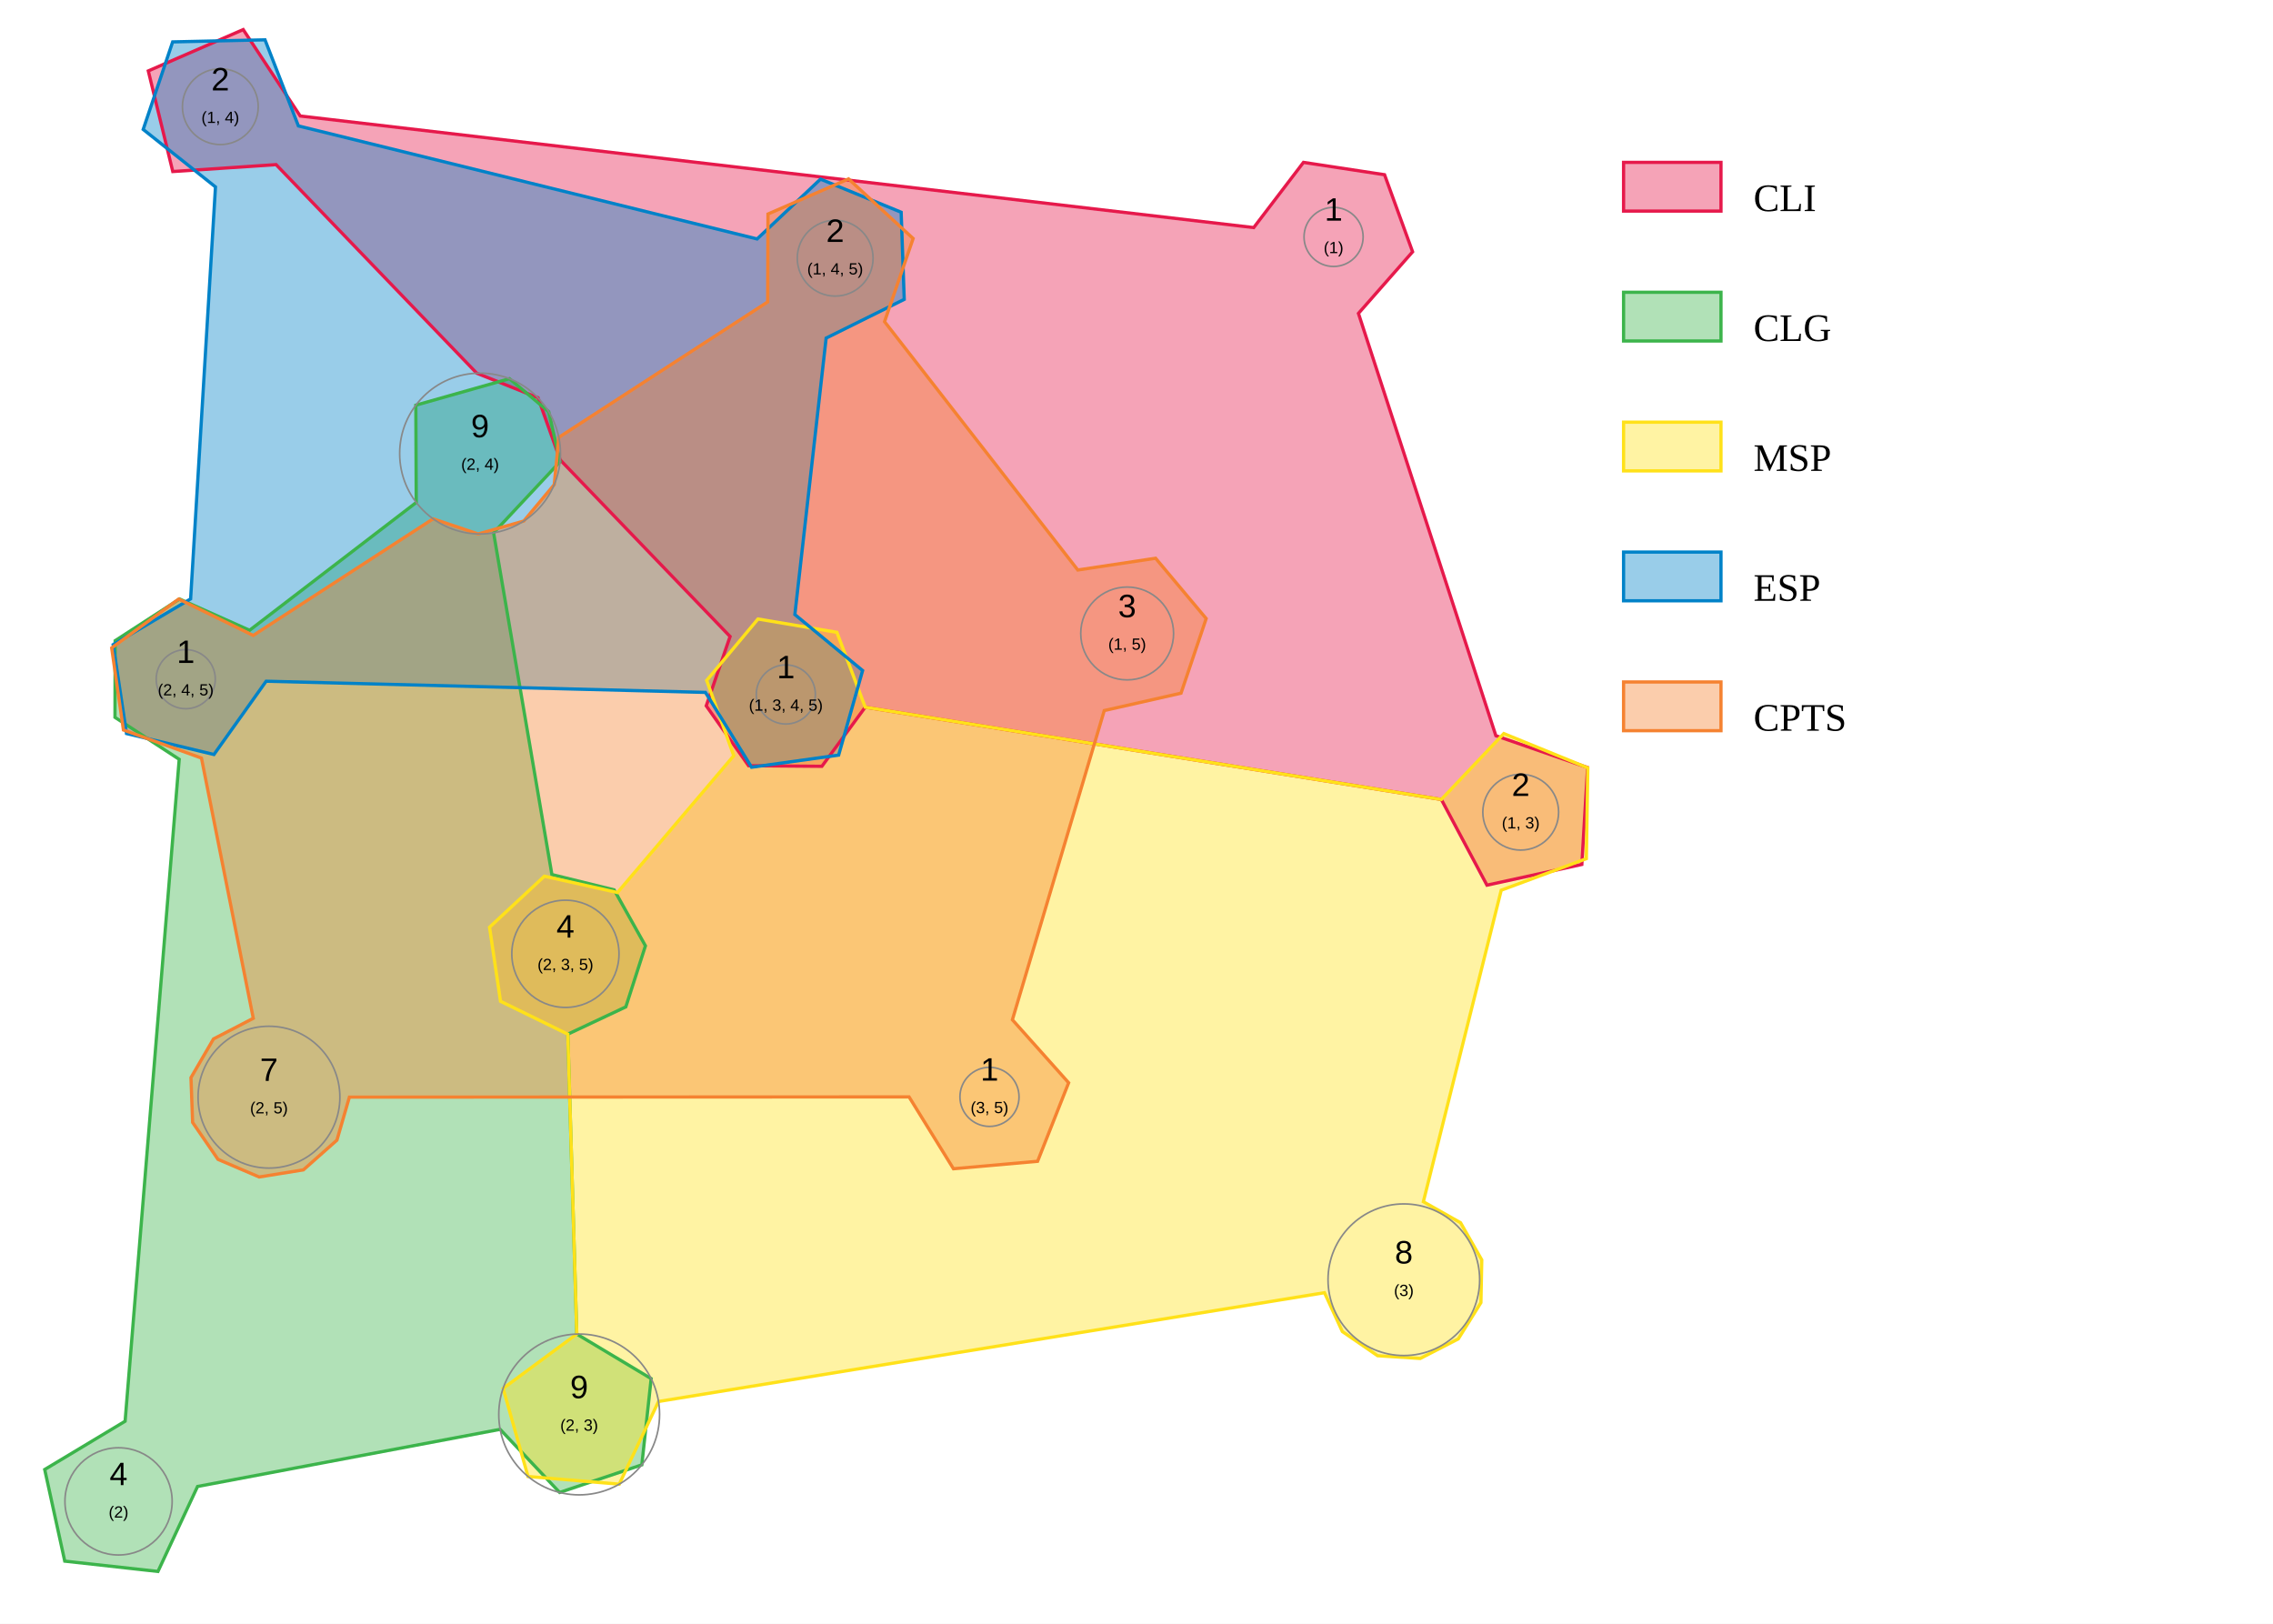
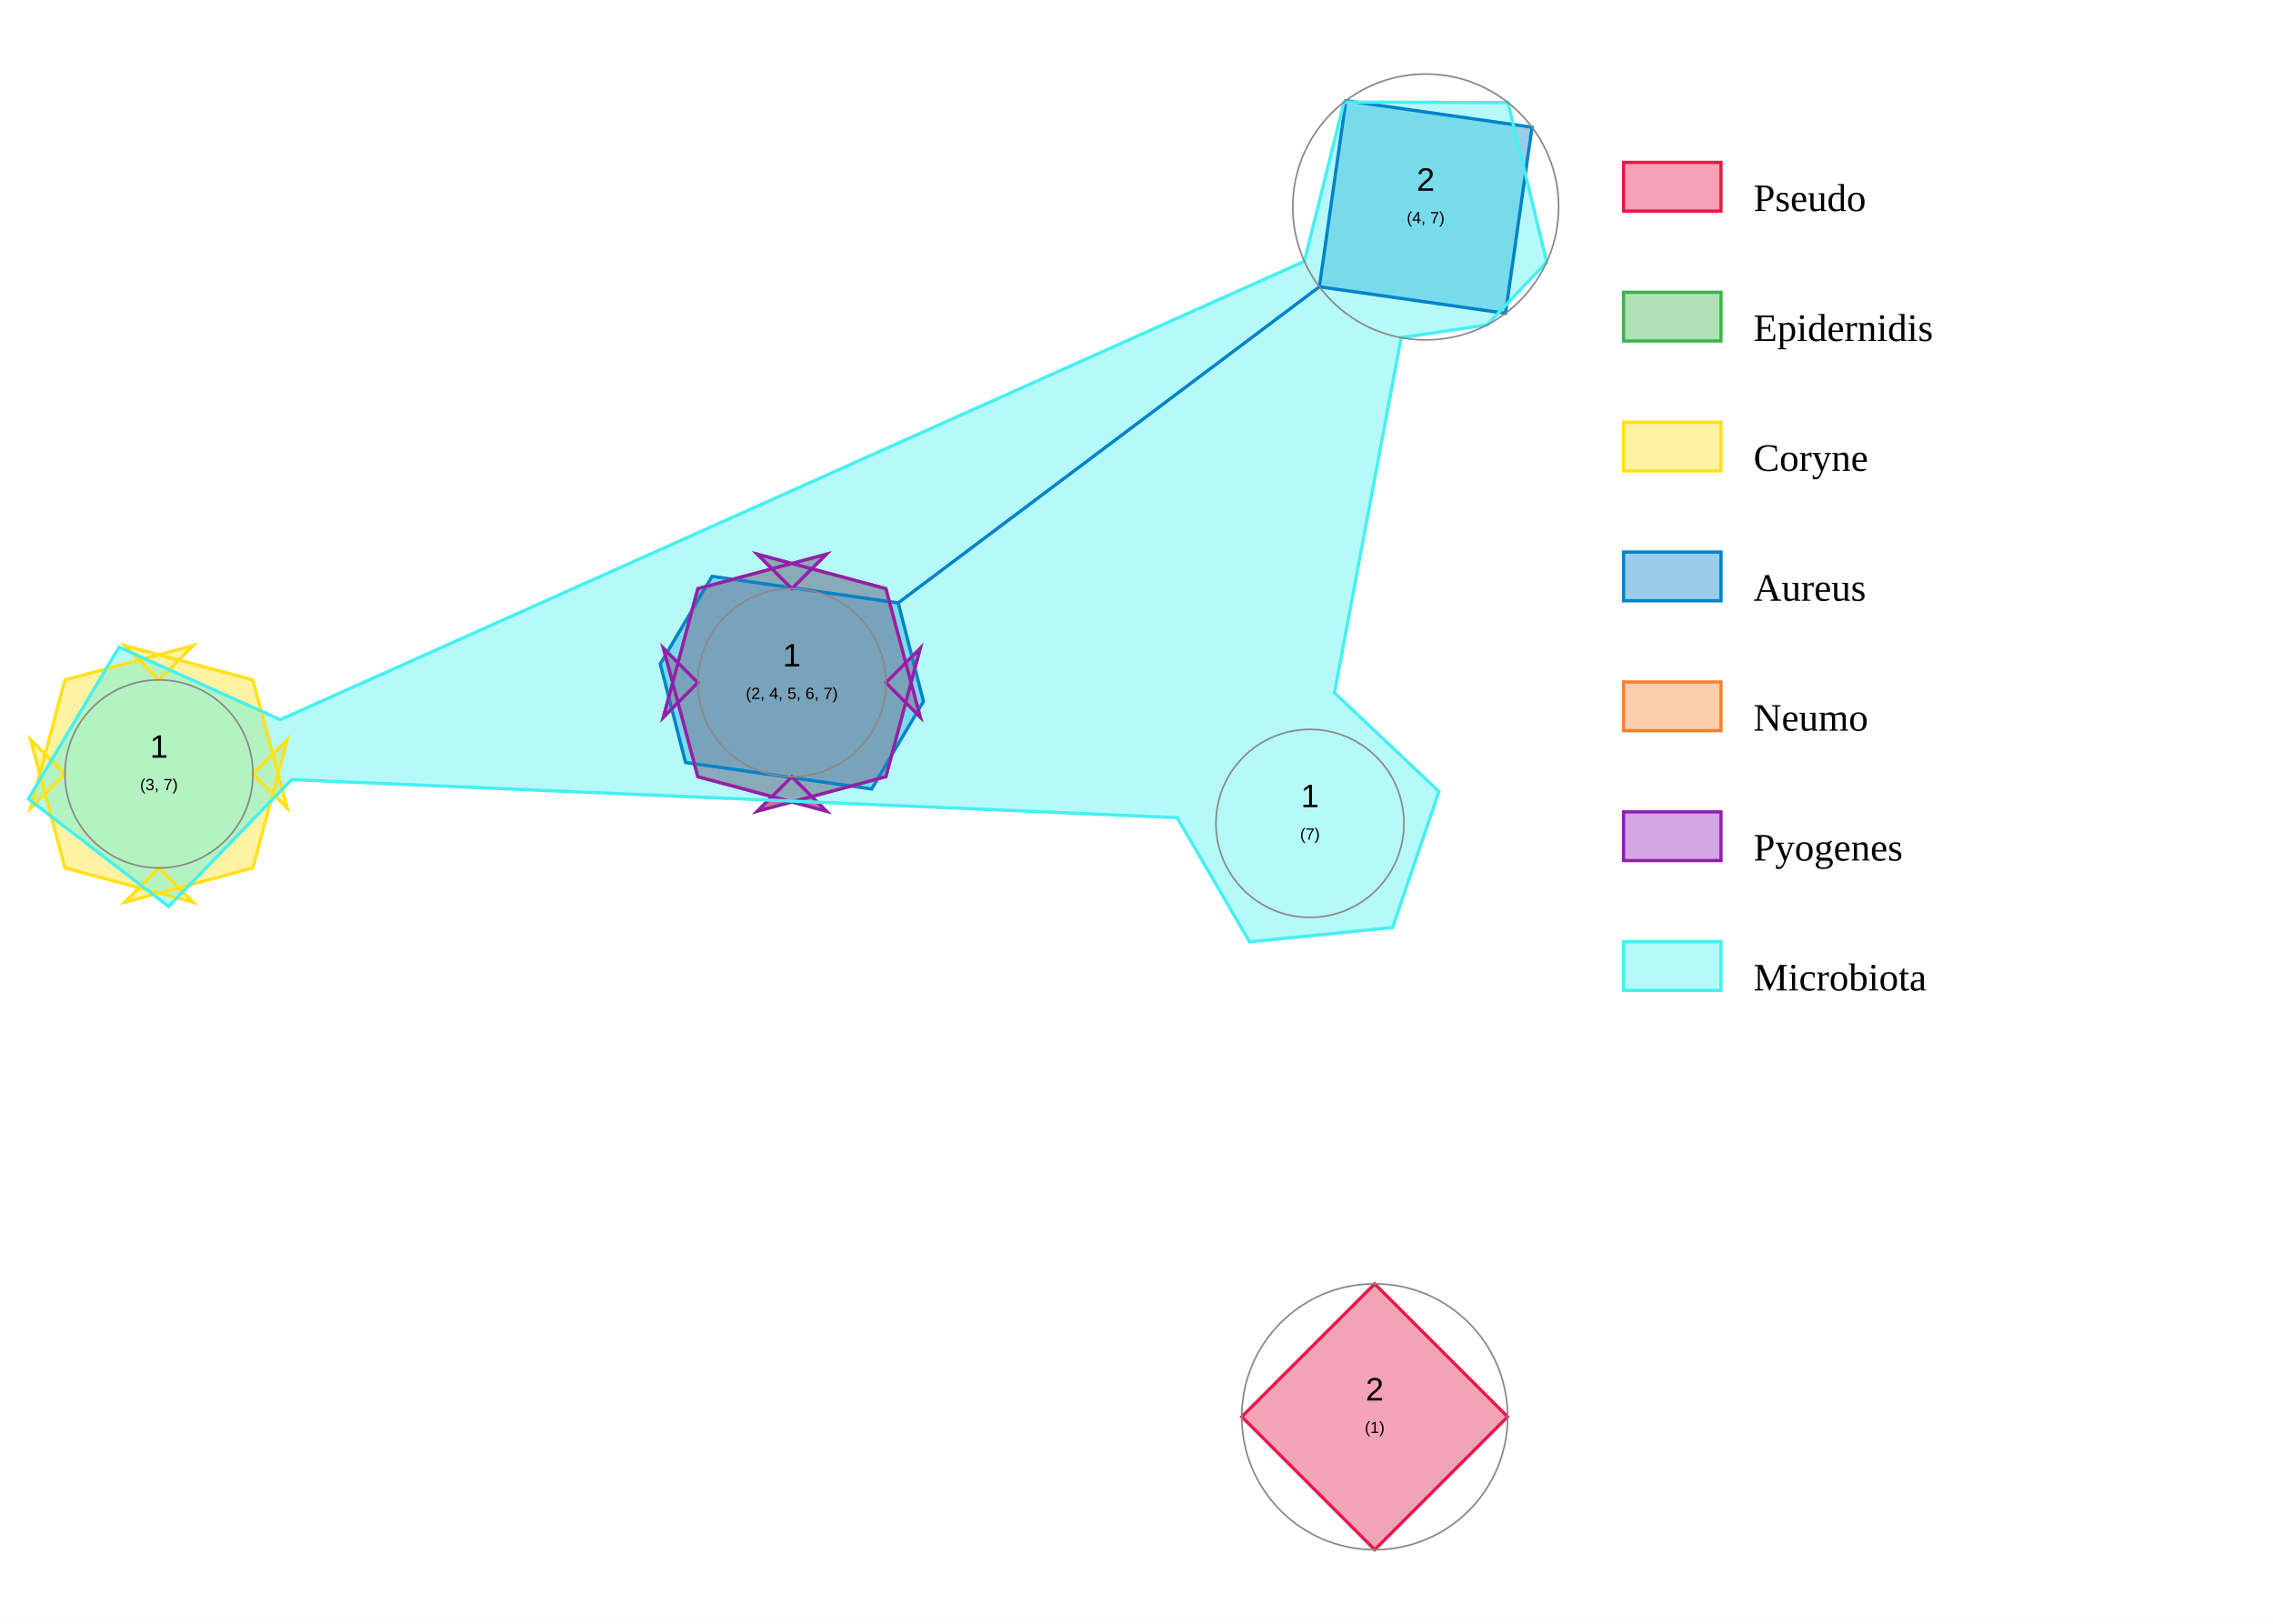
<svg xmlns="http://www.w3.org/2000/svg" xmlns:xlink="http://www.w3.org/1999/xlink" width="700" height="500">
  <defs>
    <style type="text/css">
  .borderLine {
	   stroke: none;
	   fill-opacity: 0.4;
  }
  .outLine {
	   stroke-width: 1;
	   fill: none;
  }
  .circle {
	   stroke: #888888;
	   stroke-width: 0.5;
	   fill: none;
    pointer-events: all;
  }
  .spcircle {
	   stroke: #FF2222;
	   stroke-width: 1;
	   fill: none;
    pointer-events: all;
  }
  .tLabel {
	   font-family: Arial;
    pointer-events: none;
	   font-size: 14px;
	   text-anchor: middle;
	   alignment-baseline: central;
  }
  .nLabel {
	   font-family: Arial;
    pointer-events: none;
	   font-size: 10px;
	   text-anchor: middle;
	   alignment-baseline: central;
  }
  .belong {
	   font-family: Arial;
    pointer-events: none;
	   font-size: 5px;
	   text-anchor: middle;
	   alignment-baseline: central;
  }
  .p0{
    stroke: none;
    fill: #e6194b;
  }
  .q0{
    fill: none;
    stroke: #e6194b;
  }
  .p1{
    stroke: none;
    fill: #3cb44b;
  }
  .q1{
    fill: none;
    stroke: #3cb44b;
  }
  .p2{
    stroke: none;
    fill: #ffe119;
  }
  .q2{
    fill: none;
    stroke: #ffe119;
  }
  .p3{
    stroke: none;
    fill: #0082c8;
  }
  .q3{
    fill: none;
    stroke: #0082c8;
  }
  .p4{
    stroke: none;
    fill: #f58231;
  }
  .q4{
    fill: none;
    stroke: #f58231;
  }
+   .p5{
+     stroke: none;
+     fill: #911eb4;
+   }
+   .q5{
+     fill: none;
+     stroke: #911eb4;
+   }
+   .p6{
+     stroke: none;
+     fill: #46f0f0;
+   }
+   .q6{
+     fill: none;
+     stroke: #46f0f0;
+   }

</style>
    <symbol id="bl0">
-       <path d="M 92.45 35.72 L 74.90 9.11 L 45.67 21.84 L 53.21 52.82 L 85.02 50.69 L 146.82 114.92 L 165.69 122.49 L 172.53 141.63 L 224.84 196.00 L 217.50 217.35 L 230.53 235.79 L 253.11 235.97 L 266.46 217.76 L 443.88 246.18 L 457.93 272.57 L 487.15 266.19 L 488.92 236.34 L 460.67 226.55 L 418.35 96.50 L 435.03 77.53 L 426.39 53.80 L 401.42 50.00 L 386.10 70.08 Z" />
+       <path d="M 464.30 436.26 L 423.36 395.33 L 382.42 436.26 L 423.36 477.20 Z" />
    </symbol>
    <symbol id="bl1">
-       <path d="M 38.53 437.64 L 13.77 452.51 L 19.94 480.72 L 48.64 483.90 L 60.84 457.73 L 154.03 440.14 L 172.35 459.57 L 197.66 451.07 L 200.53 424.52 L 177.62 410.80 L 174.86 318.46 L 192.73 310.05 L 198.77 291.25 L 189.13 274.02 L 169.96 269.30 L 152.01 164.07 L 172.47 142.19 L 172.47 142.19 L 168.99 126.78 L 156.89 116.61 L 156.89 116.61 L 128.06 124.77 L 128.19 154.73 L 76.86 194.08 L 55.29 184.45 L 35.46 197.29 L 35.41 220.90 L 55.19 233.82 Z" />
+       <path d="M 272.81 210.22 L 283.40 220.82 L 272.81 181.27 L 233.27 170.68 L 243.86 181.27 L 254.46 170.68 L 214.92 181.27 L 204.32 220.82 L 214.92 210.22 L 204.32 199.63 L 214.92 239.17 L 254.46 249.76 L 243.86 239.17 L 233.27 249.76 L 272.81 239.17 L 283.40 199.63 Z" />
    </symbol>
    <symbol id="bl2">
-       <path d="M 190.16 274.84 L 167.65 269.81 L 150.76 285.52 L 154.14 308.33 L 174.86 318.46 L 177.62 410.80 L 154.94 427.53 L 162.61 454.66 L 190.70 457.02 L 202.80 431.56 L 407.89 398.06 L 407.89 398.06 L 413.39 410.02 L 424.25 417.47 L 424.25 417.47 L 424.25 417.47 L 437.39 418.31 L 449.10 412.29 L 449.10 412.29 L 449.10 412.29 L 456.07 401.12 L 456.33 387.96 L 456.33 387.96 L 456.33 387.96 L 449.80 376.52 L 438.34 370.05 L 438.34 370.05 L 462.32 274.12 L 488.54 264.41 L 488.99 236.45 L 463.11 225.89 L 443.88 246.18 L 266.46 217.76 L 257.73 194.71 L 233.43 190.61 L 217.63 209.52 L 225.97 232.71 Z" />
+       <path d="M 77.89 238.32 L 88.49 248.91 L 77.89 209.37 L 38.35 198.78 L 48.95 209.37 L 59.54 198.78 L 20.00 209.37 L 9.41 248.91 L 20.00 238.32 L 9.41 227.72 L 20.00 267.26 L 59.54 277.86 L 48.95 267.26 L 38.35 277.86 L 77.89 267.26 L 88.49 227.72 Z" />
    </symbol>
    <symbol id="bl3">
-       <path d="M 58.70 184.42 L 34.84 198.50 L 38.96 225.88 L 65.89 232.33 L 81.96 209.77 L 217.25 213.21 L 231.46 236.25 L 258.27 232.52 L 265.65 206.48 L 244.79 189.24 L 254.42 104.11 L 278.47 92.18 L 277.52 65.35 L 252.69 55.16 L 233.16 73.58 L 91.89 38.77 L 81.61 12.26 L 53.17 12.90 L 44.10 39.86 L 66.36 57.56 Z" />
+       <path d="M 276.61 185.65 L 219.29 177.48 L 219.29 177.48 L 203.34 204.44 L 211.12 234.79 L 211.12 234.79 L 268.43 242.96 L 268.43 242.96 L 284.39 216.00 L 276.61 185.65 L 276.61 185.65 L 406.32 88.31 L 463.63 96.48 L 471.81 39.17 L 414.49 31.00 L 406.32 88.31 Z" />
    </symbol>
    <symbol id="bl4">
-       <path d="M 77.98 195.67 L 55.03 184.47 L 34.39 199.51 L 38.01 224.78 L 62.04 233.43 L 78.00 313.57 L 78.00 313.57 L 65.75 319.92 L 58.81 331.84 L 58.81 331.84 L 58.81 331.84 L 59.32 345.63 L 67.13 357.00 L 67.13 357.00 L 67.13 357.00 L 79.81 362.43 L 93.43 360.24 L 93.43 360.24 L 93.43 360.24 L 103.76 351.09 L 107.60 337.84 L 107.60 337.84 L 279.96 337.77 L 293.63 359.90 L 319.54 357.60 L 329.10 333.42 L 311.78 314.02 L 340.07 218.80 L 363.71 213.45 L 371.46 190.48 L 355.88 171.90 L 331.92 175.52 L 272.41 99.05 L 281.21 73.45 L 261.32 55.09 L 236.51 65.90 L 236.42 92.97 L 172.10 134.67 L 172.10 134.67 L 170.69 149.22 L 161.31 160.44 L 161.31 160.44 L 161.31 160.44 L 147.24 164.42 L 133.38 159.76 L 133.38 159.76 Z" />
+       <path d="M 272.81 210.22 L 283.40 220.82 L 272.81 181.27 L 233.27 170.68 L 243.86 181.27 L 254.46 170.68 L 214.92 181.27 L 204.32 220.82 L 214.92 210.22 L 204.32 199.63 L 214.92 239.17 L 254.46 249.76 L 243.86 239.17 L 233.27 249.76 L 272.81 239.17 L 283.40 199.63 Z" />
+     </symbol>
+     <symbol id="bl5">
+       <path d="M 272.81 210.22 L 283.40 220.82 L 272.81 181.27 L 233.27 170.68 L 243.86 181.27 L 254.46 170.68 L 214.92 181.27 L 204.32 220.82 L 214.92 210.22 L 204.32 199.63 L 214.92 239.17 L 254.46 249.76 L 243.86 239.17 L 233.27 249.76 L 272.81 239.17 L 283.40 199.63 Z" />
+     </symbol>
+     <symbol id="bl6">
+       <path d="M 86.31 221.60 L 36.66 199.27 L 8.74 246.00 L 51.93 279.14 L 89.84 240.07 L 362.52 251.79 L 384.83 290.02 L 428.87 285.61 L 443.15 243.71 L 410.97 213.32 L 431.51 103.97 L 431.51 103.97 L 457.94 100.06 L 476.33 80.68 L 476.33 80.68 L 464.41 31.60 L 413.91 31.45 L 401.70 80.46 Z" />
    </symbol>
  </defs>
  <rect width="700" height="500" style="fill:#fff;stroke-width:0" />
  <use class="p0 borderLine" xlink:href="#bl0" />
  <use class="p1 borderLine" xlink:href="#bl1" />
  <use class="p2 borderLine" xlink:href="#bl2" />
  <use class="p3 borderLine" xlink:href="#bl3" />
  <use class="p4 borderLine" xlink:href="#bl4" />
+   <use class="p5 borderLine" xlink:href="#bl5" />
+   <use class="p6 borderLine" xlink:href="#bl6" />
  <use class="q0 outLine" xlink:href="#bl0" />
  <use class="q1 outLine" xlink:href="#bl1" />
  <use class="q2 outLine" xlink:href="#bl2" />
  <use class="q3 outLine" xlink:href="#bl3" />
  <use class="q4 outLine" xlink:href="#bl4" />
-   <circle class="circle" cx="410.693" cy="72.954" r="9.1" />
-   <text class="tLabel" x="410.69" y="52.95" />
-   <text class="nLabel" x="410.69" y="67.95">1</text>
-   <text class="belong" x="410.69" y="77.95">(1)</text>
-   <circle class="circle" cx="36.508" cy="462.319" r="16.508" />
-   <text class="tLabel" x="36.51" y="442.32" />
-   <text class="nLabel" x="36.51" y="457.32">4</text>
-   <text class="belong" x="36.51" y="467.32">(2)</text>
-   <circle class="circle" cx="178.363" cy="435.553" r="24.762" />
-   <text class="tLabel" x="178.36" y="415.55" />
-   <text class="nLabel" x="178.36" y="430.55">9</text>
-   <text class="belong" x="178.36" y="440.55">(2, 3)</text>
-   <circle class="circle" cx="147.843" cy="139.662" r="24.762" />
-   <text class="tLabel" x="147.84" y="119.66" />
-   <text class="nLabel" x="147.84" y="134.66">9</text>
-   <text class="belong" x="147.84" y="144.66">(2, 4)</text>
-   <circle class="circle" cx="57.203" cy="209.14" r="9.1" />
-   <text class="tLabel" x="57.20" y="189.14" />
-   <text class="nLabel" x="57.20" y="204.14">1</text>
-   <text class="belong" x="57.20" y="214.14">(2, 4, 5)</text>
-   <circle class="circle" cx="82.834" cy="337.855" r="21.838" />
-   <text class="tLabel" x="82.83" y="317.85" />
-   <text class="nLabel" x="82.83" y="332.85">7</text>
-   <text class="belong" x="82.83" y="342.85">(2, 5)</text>
-   <circle class="circle" cx="174.125" cy="293.712" r="16.508" />
-   <text class="tLabel" x="174.13" y="273.71" />
-   <text class="nLabel" x="174.13" y="288.71">4</text>
-   <text class="belong" x="174.13" y="298.71">(2, 3, 5)</text>
-   <circle class="circle" cx="432.33" cy="394.068" r="23.346" />
-   <text class="tLabel" x="432.33" y="374.07" />
-   <text class="nLabel" x="432.33" y="389.07">8</text>
-   <text class="belong" x="432.33" y="399.07">(3)</text>
-   <circle class="circle" cx="468.327" cy="250.096" r="11.673" />
-   <text class="tLabel" x="468.33" y="230.10" />
-   <text class="nLabel" x="468.33" y="245.10">2</text>
-   <text class="belong" x="468.33" y="255.10">(1, 3)</text>
-   <circle class="circle" cx="242.008" cy="213.843" r="9.1" />
-   <text class="tLabel" x="242.01" y="193.84" />
-   <text class="nLabel" x="242.01" y="208.84">1</text>
-   <text class="belong" x="242.01" y="218.84">(1, 3, 4, 5)</text>
-   <circle class="circle" cx="304.726" cy="337.759" r="9.1" />
-   <text class="tLabel" x="304.73" y="317.76" />
-   <text class="nLabel" x="304.73" y="332.76">1</text>
-   <text class="belong" x="304.73" y="342.76">(3, 5)</text>
-   <circle class="circle" cx="67.851" cy="32.846" r="11.673" />
-   <text class="tLabel" x="67.85" y="12.85" />
-   <text class="nLabel" x="67.85" y="27.85">2</text>
-   <text class="belong" x="67.85" y="37.85">(1, 4)</text>
-   <circle class="circle" cx="257.202" cy="79.505" r="11.673" />
-   <text class="tLabel" x="257.20" y="59.51" />
-   <text class="nLabel" x="257.20" y="74.51">2</text>
-   <text class="belong" x="257.20" y="84.51">(1, 4, 5)</text>
-   <circle class="circle" cx="347.122" cy="195.064" r="14.296" />
-   <text class="tLabel" x="347.12" y="175.06" />
-   <text class="nLabel" x="347.12" y="190.06">3</text>
-   <text class="belong" x="347.12" y="200.06">(1, 5)</text>
+   <use class="q5 outLine" xlink:href="#bl5" />
+   <use class="q6 outLine" xlink:href="#bl6" />
+   <circle class="circle" cx="423.36" cy="436.263" r="40.936" />
+   <text class="tLabel" x="423.36" y="416.26" />
+   <text class="nLabel" x="423.36" y="431.26">2</text>
+   <text class="belong" x="423.36" y="441.26">(1)</text>
+   <circle class="circle" cx="243.864" cy="210.221" r="28.946" />
+   <text class="tLabel" x="243.86" y="190.22" />
+   <text class="nLabel" x="243.86" y="205.22">1</text>
+   <text class="belong" x="243.86" y="215.22">(2, 4, 5, 6, 7)</text>
+   <circle class="circle" cx="48.946" cy="238.317" r="28.946" />
+   <text class="tLabel" x="48.95" y="218.32" />
+   <text class="nLabel" x="48.95" y="233.32">1</text>
+   <text class="belong" x="48.95" y="243.32">(3, 7)</text>
+   <circle class="circle" cx="439.064" cy="63.737" r="40.936" />
+   <text class="tLabel" x="439.06" y="43.74" />
+   <text class="nLabel" x="439.06" y="58.74">2</text>
+   <text class="belong" x="439.06" y="68.74">(4, 7)</text>
+   <circle class="circle" cx="403.418" cy="253.551" r="28.946" />
+   <text class="tLabel" x="403.42" y="233.55" />
+   <text class="nLabel" x="403.42" y="248.55">1</text>
+   <text class="belong" x="403.42" y="258.55">(7)</text>
  <rect class="p0 borderLine" x="500.00" y="50.00" width="30.00" height="15.00" />
  <rect class="q0" x="500.00" y="50.00" width="30.00" height="15.00" />
-   <text class="legend" x="540.00" y="65.00">CLI</text>
+   <text class="legend" x="540.00" y="65.00">Pseudo</text>
  <rect class="p1 borderLine" x="500.00" y="90.00" width="30.00" height="15.00" />
  <rect class="q1" x="500.00" y="90.00" width="30.00" height="15.00" />
-   <text class="legend" x="540.00" y="105.00">CLG</text>
+   <text class="legend" x="540.00" y="105.00">Epidernidis</text>
  <rect class="p2 borderLine" x="500.00" y="130.00" width="30.00" height="15.00" />
  <rect class="q2" x="500.00" y="130.00" width="30.00" height="15.00" />
-   <text class="legend" x="540.00" y="145.00">MSP</text>
+   <text class="legend" x="540.00" y="145.00">Coryne</text>
  <rect class="p3 borderLine" x="500.00" y="170.00" width="30.00" height="15.00" />
  <rect class="q3" x="500.00" y="170.00" width="30.00" height="15.00" />
-   <text class="legend" x="540.00" y="185.00">ESP</text>
+   <text class="legend" x="540.00" y="185.00">Aureus</text>
  <rect class="p4 borderLine" x="500.00" y="210.00" width="30.00" height="15.00" />
  <rect class="q4" x="500.00" y="210.00" width="30.00" height="15.00" />
-   <text class="legend" x="540.00" y="225.00">CPTS</text>
+   <text class="legend" x="540.00" y="225.00">Neumo</text>
+   <rect class="p5 borderLine" x="500.00" y="250.00" width="30.00" height="15.00" />
+   <rect class="q5" x="500.00" y="250.00" width="30.00" height="15.00" />
+   <text class="legend" x="540.00" y="265.00">Pyogenes</text>
+   <rect class="p6 borderLine" x="500.00" y="290.00" width="30.00" height="15.00" />
+   <rect class="q6" x="500.00" y="290.00" width="30.00" height="15.00" />
+   <text class="legend" x="540.00" y="305.00">Microbiota</text>
</svg>
